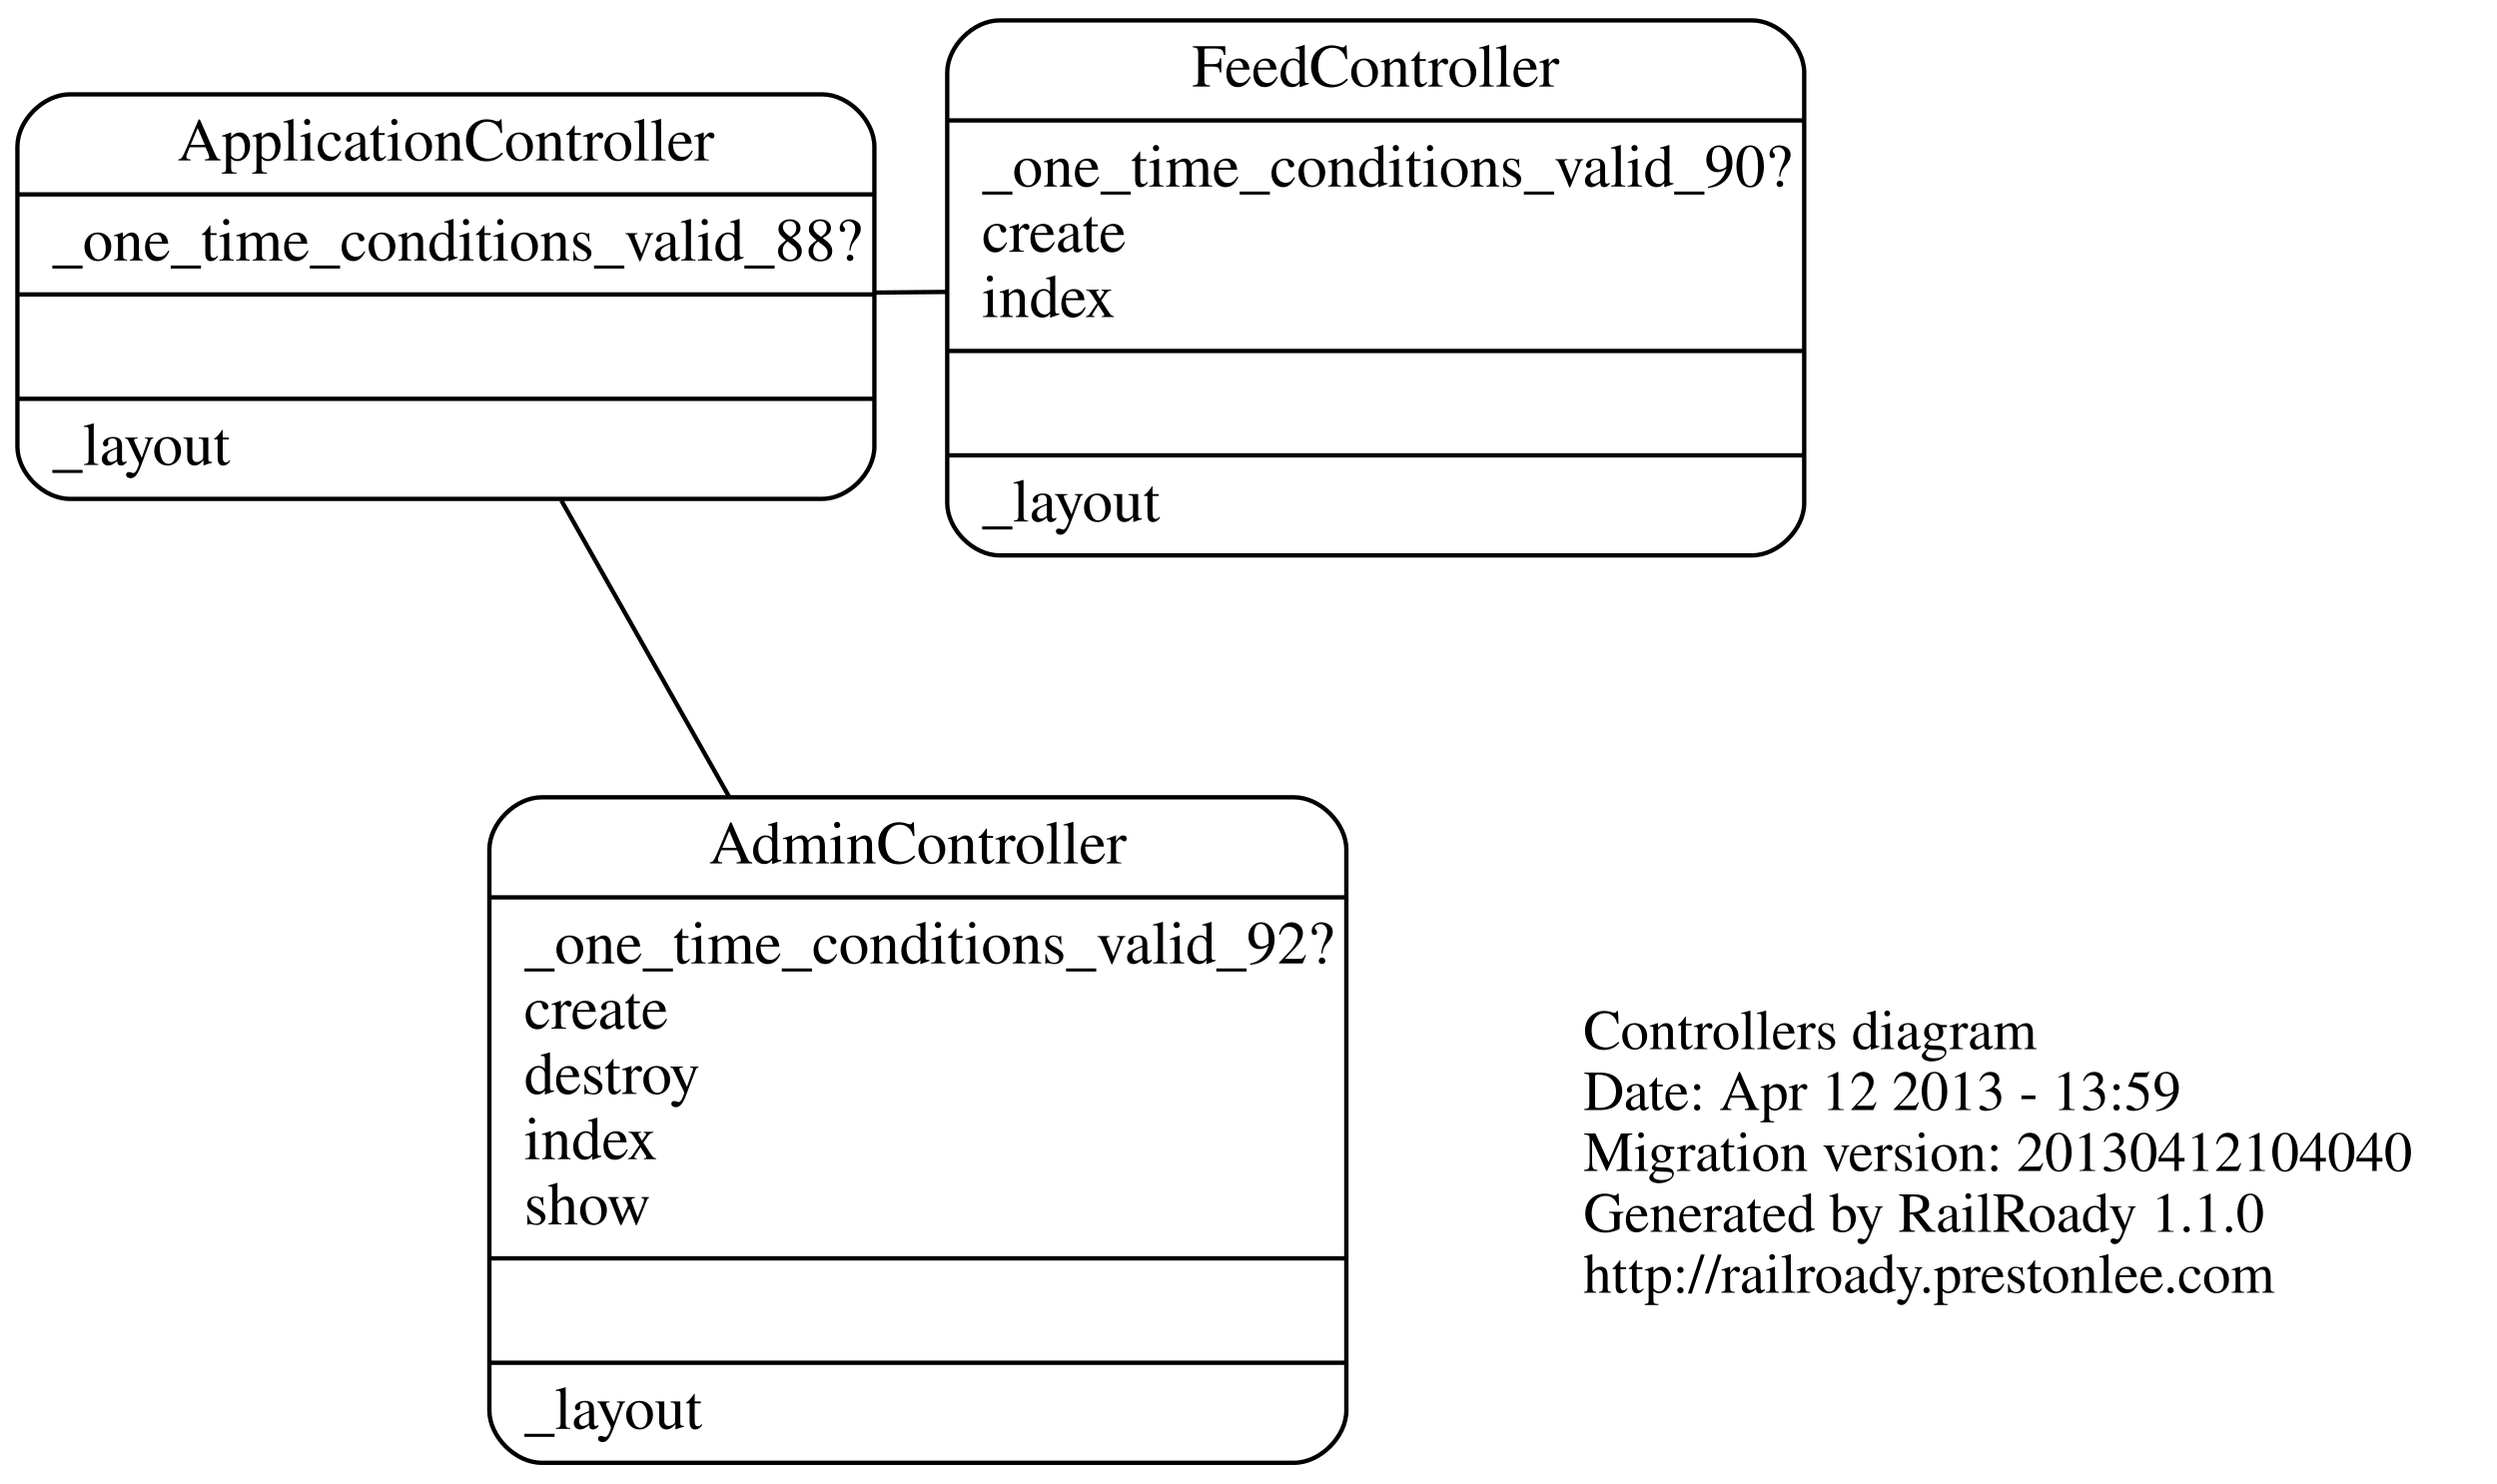
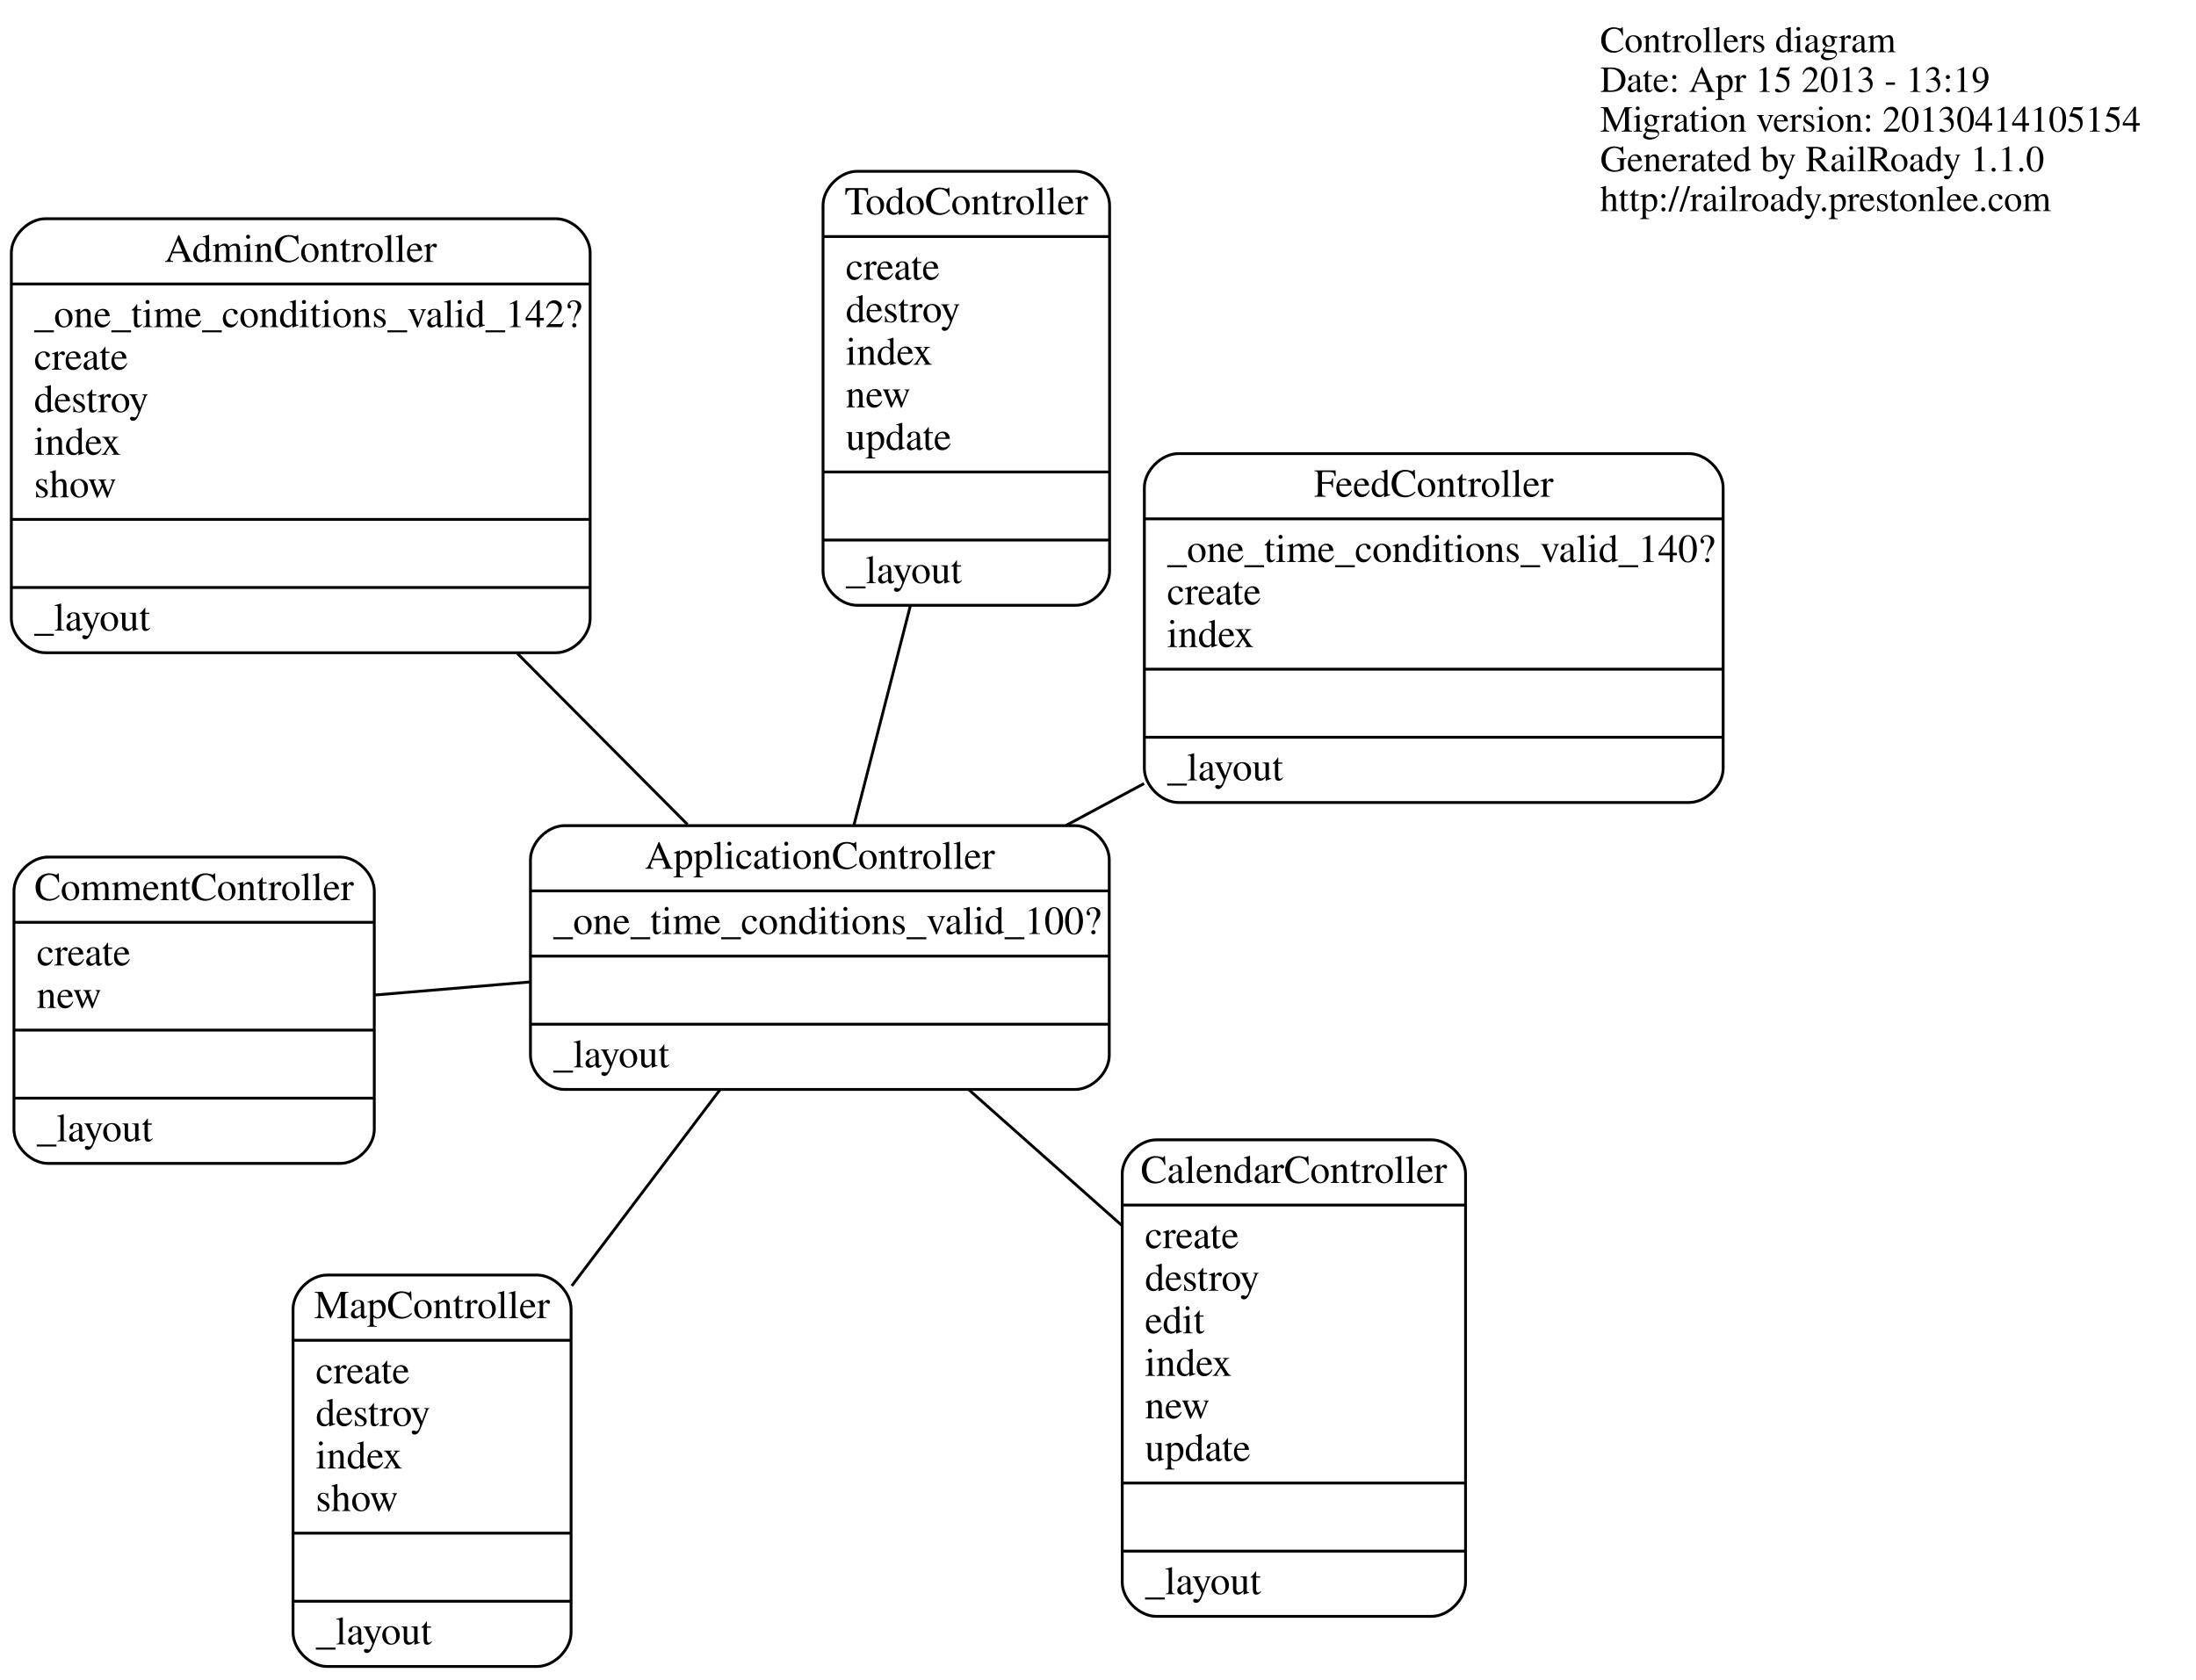
- <svg xmlns="http://www.w3.org/2000/svg" width="574pt" height="341pt" viewBox="0.00 0.00 574.00 340.62">
-   <g id="graph0" class="graph" transform="scale(1 1) rotate(0) translate(4 336.62)">
-     <polygon fill="white" stroke="white" points="-4,5 -4,-336.62 571,-336.62 571,5 -4,5" />
+ <svg xmlns="http://www.w3.org/2000/svg" width="774pt" height="592pt" viewBox="0.00 0.00 774.00 592.00">
+   <g id="graph0" class="graph" transform="scale(1 1) rotate(0) translate(4 588)">
+     <polygon fill="white" stroke="white" points="-4,5 -4,-588 771,-588 771,5 -4,5" />
    <g id="node1" class="node">
-       <text text-anchor="start" x="360" y="-95.6" font-family="Times,serif" font-size="13.00">Controllers diagram</text>
-       <text text-anchor="start" x="360" y="-81.6" font-family="Times,serif" font-size="13.00">Date: Apr 12 2013 - 13:59</text>
-       <text text-anchor="start" x="360" y="-67.6" font-family="Times,serif" font-size="13.00">Migration version: 20130412104040</text>
-       <text text-anchor="start" x="360" y="-53.6" font-family="Times,serif" font-size="13.00">Generated by RailRoady 1.1.0</text>
-       <text text-anchor="start" x="360" y="-39.6" font-family="Times,serif" font-size="13.00">http://railroady.prestonlee.com</text>
+       <text text-anchor="start" x="560" y="-569.6" font-family="Times,serif" font-size="13.00">Controllers diagram</text>
+       <text text-anchor="start" x="560" y="-555.6" font-family="Times,serif" font-size="13.00">Date: Apr 15 2013 - 13:19</text>
+       <text text-anchor="start" x="560" y="-541.6" font-family="Times,serif" font-size="13.00">Migration version: 20130414105154</text>
+       <text text-anchor="start" x="560" y="-527.6" font-family="Times,serif" font-size="13.00">Generated by RailRoady 1.1.0</text>
+       <text text-anchor="start" x="560" y="-513.6" font-family="Times,serif" font-size="13.00">http://railroady.prestonlee.com</text>
    </g>
    <g id="node2" class="node">
-       <path fill="none" stroke="black" d="M12,-222.115C12,-222.115 185,-222.115 185,-222.115 191,-222.115 197,-228.115 197,-234.115 197,-234.115 197,-303.115 197,-303.115 197,-309.115 191,-315.115 185,-315.115 185,-315.115 12,-315.115 12,-315.115 6,-315.115 -1.42109e-14,-309.115 -1.42109e-14,-303.115 -1.42109e-14,-303.115 -1.42109e-14,-234.115 -1.42109e-14,-234.115 -1.42109e-14,-228.115 6,-222.115 12,-222.115" />
-       <text text-anchor="middle" x="98.5" y="-299.915" font-family="Times,serif" font-size="14.00">ApplicationController</text>
-       <polyline fill="none" stroke="black" points="-1.42109e-14,-292.115 197,-292.115 " />
-       <text text-anchor="start" x="8" y="-276.915" font-family="Times,serif" font-size="14.00">_one_time_conditions_valid_88?</text>
-       <polyline fill="none" stroke="black" points="-1.42109e-14,-269.115 197,-269.115 " />
-       <polyline fill="none" stroke="black" points="-1.42109e-14,-245.115 197,-245.115 " />
-       <text text-anchor="start" x="8" y="-229.915" font-family="Times,serif" font-size="14.00">_layout</text>
+       <path fill="none" stroke="black" d="M12.921,-177.852C12.921,-177.852 115.921,-177.852 115.921,-177.852 121.921,-177.852 127.921,-183.852 127.921,-189.852 127.921,-189.852 127.921,-273.852 127.921,-273.852 127.921,-279.852 121.921,-285.852 115.921,-285.852 115.921,-285.852 12.921,-285.852 12.921,-285.852 6.921,-285.852 0.921,-279.852 0.921,-273.852 0.921,-273.852 0.921,-189.852 0.921,-189.852 0.921,-183.852 6.921,-177.852 12.921,-177.852" />
+       <text text-anchor="middle" x="64.421" y="-270.652" font-family="Times,serif" font-size="14.00">CommentController</text>
+       <polyline fill="none" stroke="black" points="0.921,-262.852 127.921,-262.852 " />
+       <text text-anchor="start" x="8.921" y="-247.652" font-family="Times,serif" font-size="14.00">create</text>
+       <text text-anchor="start" x="8.921" y="-232.652" font-family="Times,serif" font-size="14.00">new</text>
+       <polyline fill="none" stroke="black" points="0.921,-224.852 127.921,-224.852 " />
+       <polyline fill="none" stroke="black" points="0.921,-200.852 127.921,-200.852 " />
+       <text text-anchor="start" x="8.921" y="-185.652" font-family="Times,serif" font-size="14.00">_layout</text>
    </g>
    <g id="node3" class="node">
-       <path fill="none" stroke="black" d="M225.744,-209.12C225.744,-209.12 398.744,-209.12 398.744,-209.12 404.744,-209.12 410.744,-215.12 410.744,-221.12 410.744,-221.12 410.744,-320.12 410.744,-320.12 410.744,-326.12 404.744,-332.12 398.744,-332.12 398.744,-332.12 225.744,-332.12 225.744,-332.12 219.744,-332.12 213.744,-326.12 213.744,-320.12 213.744,-320.12 213.744,-221.12 213.744,-221.12 213.744,-215.12 219.744,-209.12 225.744,-209.12" />
-       <text text-anchor="middle" x="312.244" y="-316.92" font-family="Times,serif" font-size="14.00">FeedController</text>
-       <polyline fill="none" stroke="black" points="213.744,-309.12 410.744,-309.12 " />
-       <text text-anchor="start" x="221.744" y="-293.92" font-family="Times,serif" font-size="14.00">_one_time_conditions_valid_90?</text>
-       <text text-anchor="start" x="221.744" y="-278.92" font-family="Times,serif" font-size="14.00">create</text>
-       <text text-anchor="start" x="221.744" y="-263.92" font-family="Times,serif" font-size="14.00">index</text>
-       <polyline fill="none" stroke="black" points="213.744,-256.12 410.744,-256.12 " />
-       <polyline fill="none" stroke="black" points="213.744,-232.12 410.744,-232.12 " />
-       <text text-anchor="start" x="221.744" y="-216.92" font-family="Times,serif" font-size="14.00">_layout</text>
+       <path fill="none" stroke="black" d="M194.967,-203.926C194.967,-203.926 374.967,-203.926 374.967,-203.926 380.967,-203.926 386.967,-209.926 386.967,-215.926 386.967,-215.926 386.967,-284.926 386.967,-284.926 386.967,-290.926 380.967,-296.926 374.967,-296.926 374.967,-296.926 194.967,-296.926 194.967,-296.926 188.967,-296.926 182.967,-290.926 182.967,-284.926 182.967,-284.926 182.967,-215.926 182.967,-215.926 182.967,-209.926 188.967,-203.926 194.967,-203.926" />
+       <text text-anchor="middle" x="284.967" y="-281.726" font-family="Times,serif" font-size="14.00">ApplicationController</text>
+       <polyline fill="none" stroke="black" points="182.967,-273.926 386.967,-273.926 " />
+       <text text-anchor="start" x="190.967" y="-258.726" font-family="Times,serif" font-size="14.00">_one_time_conditions_valid_100?</text>
+       <polyline fill="none" stroke="black" points="182.967,-250.926 386.967,-250.926 " />
+       <polyline fill="none" stroke="black" points="182.967,-226.926 386.967,-226.926 " />
+       <text text-anchor="start" x="190.967" y="-211.726" font-family="Times,serif" font-size="14.00">_layout</text>
    </g>
    <g id="edge1" class="edge">
-       <path fill="none" stroke="black" d="M197.238,-269.541C202.707,-269.592 208.205,-269.644 213.674,-269.695" />
+       <path fill="none" stroke="black" d="M182.764,-241.819C164.172,-240.253 145.273,-238.661 128.195,-237.223" />
    </g>
    <g id="node4" class="node">
-       <path fill="none" stroke="black" d="M120.494,-0.5C120.494,-0.5 293.494,-0.5 293.494,-0.5 299.494,-0.5 305.494,-6.5 305.494,-12.5 305.494,-12.5 305.494,-141.5 305.494,-141.5 305.494,-147.5 299.494,-153.5 293.494,-153.5 293.494,-153.5 120.494,-153.5 120.494,-153.5 114.494,-153.5 108.494,-147.5 108.494,-141.5 108.494,-141.5 108.494,-12.5 108.494,-12.5 108.494,-6.5 114.494,-0.5 120.494,-0.5" />
-       <text text-anchor="middle" x="206.994" y="-138.3" font-family="Times,serif" font-size="14.00">AdminController</text>
-       <polyline fill="none" stroke="black" points="108.494,-130.5 305.494,-130.5 " />
-       <text text-anchor="start" x="116.494" y="-115.3" font-family="Times,serif" font-size="14.00">_one_time_conditions_valid_92?</text>
-       <text text-anchor="start" x="116.494" y="-100.3" font-family="Times,serif" font-size="14.00">create</text>
-       <text text-anchor="start" x="116.494" y="-85.3" font-family="Times,serif" font-size="14.00">destroy</text>
-       <text text-anchor="start" x="116.494" y="-70.3" font-family="Times,serif" font-size="14.00">index</text>
-       <text text-anchor="start" x="116.494" y="-55.3" font-family="Times,serif" font-size="14.00">show</text>
-       <polyline fill="none" stroke="black" points="108.494,-47.5 305.494,-47.5 " />
-       <polyline fill="none" stroke="black" points="108.494,-23.5 305.494,-23.5 " />
-       <text text-anchor="start" x="116.494" y="-8.3" font-family="Times,serif" font-size="14.00">_layout</text>
+       <path fill="none" stroke="black" d="M403.543,-18.169C403.543,-18.169 500.543,-18.169 500.543,-18.169 506.543,-18.169 512.543,-24.169 512.543,-30.169 512.543,-30.169 512.543,-174.169 512.543,-174.169 512.543,-180.169 506.543,-186.169 500.543,-186.169 500.543,-186.169 403.543,-186.169 403.543,-186.169 397.543,-186.169 391.543,-180.169 391.543,-174.169 391.543,-174.169 391.543,-30.169 391.543,-30.169 391.543,-24.169 397.543,-18.169 403.543,-18.169" />
+       <text text-anchor="middle" x="452.043" y="-170.969" font-family="Times,serif" font-size="14.00">CalendarController</text>
+       <polyline fill="none" stroke="black" points="391.543,-163.169 512.543,-163.169 " />
+       <text text-anchor="start" x="399.543" y="-147.969" font-family="Times,serif" font-size="14.00">create</text>
+       <text text-anchor="start" x="399.543" y="-132.969" font-family="Times,serif" font-size="14.00">destroy</text>
+       <text text-anchor="start" x="399.543" y="-117.969" font-family="Times,serif" font-size="14.00">edit</text>
+       <text text-anchor="start" x="399.543" y="-102.969" font-family="Times,serif" font-size="14.00">index</text>
+       <text text-anchor="start" x="399.543" y="-87.969" font-family="Times,serif" font-size="14.00">new</text>
+       <text text-anchor="start" x="399.543" y="-72.969" font-family="Times,serif" font-size="14.00">update</text>
+       <polyline fill="none" stroke="black" points="391.543,-65.169 512.543,-65.169 " />
+       <polyline fill="none" stroke="black" points="391.543,-41.169 512.543,-41.169 " />
+       <text text-anchor="start" x="399.543" y="-25.969" font-family="Times,serif" font-size="14.00">_layout</text>
    </g>
    <g id="edge2" class="edge">
-       <path fill="none" stroke="black" d="M125.041,-221.74C136.646,-201.243 150.565,-176.662 163.61,-153.623" />
+       <path fill="none" stroke="black" d="M337.372,-203.924C354.502,-188.723 373.671,-171.714 391.358,-156.018" />
+     </g>
+     <g id="node5" class="node">
+       <path fill="none" stroke="black" d="M298.086,-374.611C298.086,-374.611 375.086,-374.611 375.086,-374.611 381.086,-374.611 387.086,-380.611 387.086,-386.611 387.086,-386.611 387.086,-515.611 387.086,-515.611 387.086,-521.611 381.086,-527.611 375.086,-527.611 375.086,-527.611 298.086,-527.611 298.086,-527.611 292.086,-527.611 286.086,-521.611 286.086,-515.611 286.086,-515.611 286.086,-386.611 286.086,-386.611 286.086,-380.611 292.086,-374.611 298.086,-374.611" />
+       <text text-anchor="middle" x="336.586" y="-512.411" font-family="Times,serif" font-size="14.00">TodoController</text>
+       <polyline fill="none" stroke="black" points="286.086,-504.611 387.086,-504.611 " />
+       <text text-anchor="start" x="294.086" y="-489.411" font-family="Times,serif" font-size="14.00">create</text>
+       <text text-anchor="start" x="294.086" y="-474.411" font-family="Times,serif" font-size="14.00">destroy</text>
+       <text text-anchor="start" x="294.086" y="-459.411" font-family="Times,serif" font-size="14.00">index</text>
+       <text text-anchor="start" x="294.086" y="-444.411" font-family="Times,serif" font-size="14.00">new</text>
+       <text text-anchor="start" x="294.086" y="-429.411" font-family="Times,serif" font-size="14.00">update</text>
+       <polyline fill="none" stroke="black" points="286.086,-421.611 387.086,-421.611 " />
+       <polyline fill="none" stroke="black" points="286.086,-397.611 387.086,-397.611 " />
+       <text text-anchor="start" x="294.086" y="-382.411" font-family="Times,serif" font-size="14.00">_layout</text>
+     </g>
+     <g id="edge3" class="edge">
+       <path fill="none" stroke="black" d="M296.939,-296.972C302.866,-320.014 310.174,-348.429 316.896,-374.561" />
+     </g>
+     <g id="node6" class="node">
+       <path fill="none" stroke="black" d="M411.339,-305.087C411.339,-305.087 591.339,-305.087 591.339,-305.087 597.339,-305.087 603.339,-311.087 603.339,-317.087 603.339,-317.087 603.339,-416.087 603.339,-416.087 603.339,-422.087 597.339,-428.087 591.339,-428.087 591.339,-428.087 411.339,-428.087 411.339,-428.087 405.339,-428.087 399.339,-422.087 399.339,-416.087 399.339,-416.087 399.339,-317.087 399.339,-317.087 399.339,-311.087 405.339,-305.087 411.339,-305.087" />
+       <text text-anchor="middle" x="501.339" y="-412.887" font-family="Times,serif" font-size="14.00">FeedController</text>
+       <polyline fill="none" stroke="black" points="399.339,-405.087 603.339,-405.087 " />
+       <text text-anchor="start" x="407.339" y="-389.887" font-family="Times,serif" font-size="14.00">_one_time_conditions_valid_140?</text>
+       <text text-anchor="start" x="407.339" y="-374.887" font-family="Times,serif" font-size="14.00">create</text>
+       <text text-anchor="start" x="407.339" y="-359.887" font-family="Times,serif" font-size="14.00">index</text>
+       <polyline fill="none" stroke="black" points="399.339,-352.087 603.339,-352.087 " />
+       <polyline fill="none" stroke="black" points="399.339,-328.087 603.339,-328.087 " />
+       <text text-anchor="start" x="407.339" y="-312.887" font-family="Times,serif" font-size="14.00">_layout</text>
+     </g>
+     <g id="edge4" class="edge">
+       <path fill="none" stroke="black" d="M371.727,-297.004C380.78,-301.864 390.041,-306.836 399.244,-311.777" />
+     </g>
+     <g id="node7" class="node">
+       <path fill="none" stroke="black" d="M12,-357.888C12,-357.888 192,-357.888 192,-357.888 198,-357.888 204,-363.888 204,-369.888 204,-369.888 204,-498.888 204,-498.888 204,-504.888 198,-510.888 192,-510.888 192,-510.888 12,-510.888 12,-510.888 6,-510.888 0,-504.888 0,-498.888 0,-498.888 0,-369.888 0,-369.888 0,-363.888 6,-357.888 12,-357.888" />
+       <text text-anchor="middle" x="102" y="-495.688" font-family="Times,serif" font-size="14.00">AdminController</text>
+       <polyline fill="none" stroke="black" points="0,-487.888 204,-487.888 " />
+       <text text-anchor="start" x="8" y="-472.688" font-family="Times,serif" font-size="14.00">_one_time_conditions_valid_142?</text>
+       <text text-anchor="start" x="8" y="-457.688" font-family="Times,serif" font-size="14.00">create</text>
+       <text text-anchor="start" x="8" y="-442.688" font-family="Times,serif" font-size="14.00">destroy</text>
+       <text text-anchor="start" x="8" y="-427.688" font-family="Times,serif" font-size="14.00">index</text>
+       <text text-anchor="start" x="8" y="-412.688" font-family="Times,serif" font-size="14.00">show</text>
+       <polyline fill="none" stroke="black" points="0,-404.888 204,-404.888 " />
+       <polyline fill="none" stroke="black" points="0,-380.888 204,-380.888 " />
+       <text text-anchor="start" x="8" y="-365.688" font-family="Times,serif" font-size="14.00">_layout</text>
+     </g>
+     <g id="edge5" class="edge">
+       <path fill="none" stroke="black" d="M238.323,-297.324C220.112,-315.633 198.752,-337.109 178.414,-357.558" />
+     </g>
+     <g id="node8" class="node">
+       <path fill="none" stroke="black" d="M111.283,-0.5C111.283,-0.5 185.283,-0.5 185.283,-0.5 191.283,-0.5 197.283,-6.5 197.283,-12.5 197.283,-12.5 197.283,-126.5 197.283,-126.5 197.283,-132.5 191.283,-138.5 185.283,-138.5 185.283,-138.5 111.283,-138.5 111.283,-138.5 105.283,-138.5 99.283,-132.5 99.283,-126.5 99.283,-126.5 99.283,-12.5 99.283,-12.5 99.283,-6.5 105.283,-0.5 111.283,-0.5" />
+       <text text-anchor="middle" x="148.283" y="-123.3" font-family="Times,serif" font-size="14.00">MapController</text>
+       <polyline fill="none" stroke="black" points="99.283,-115.5 197.283,-115.5 " />
+       <text text-anchor="start" x="107.283" y="-100.3" font-family="Times,serif" font-size="14.00">create</text>
+       <text text-anchor="start" x="107.283" y="-85.3" font-family="Times,serif" font-size="14.00">destroy</text>
+       <text text-anchor="start" x="107.283" y="-70.3" font-family="Times,serif" font-size="14.00">index</text>
+       <text text-anchor="start" x="107.283" y="-55.3" font-family="Times,serif" font-size="14.00">show</text>
+       <polyline fill="none" stroke="black" points="99.283,-47.5 197.283,-47.5 " />
+       <polyline fill="none" stroke="black" points="99.283,-23.5 197.283,-23.5 " />
+       <text text-anchor="start" x="107.283" y="-8.3" font-family="Times,serif" font-size="14.00">_layout</text>
+     </g>
+     <g id="edge6" class="edge">
+       <path fill="none" stroke="black" d="M249.767,-203.833C233.868,-182.788 214.812,-157.564 197.528,-134.685" />
    </g>
  </g>
</svg>
